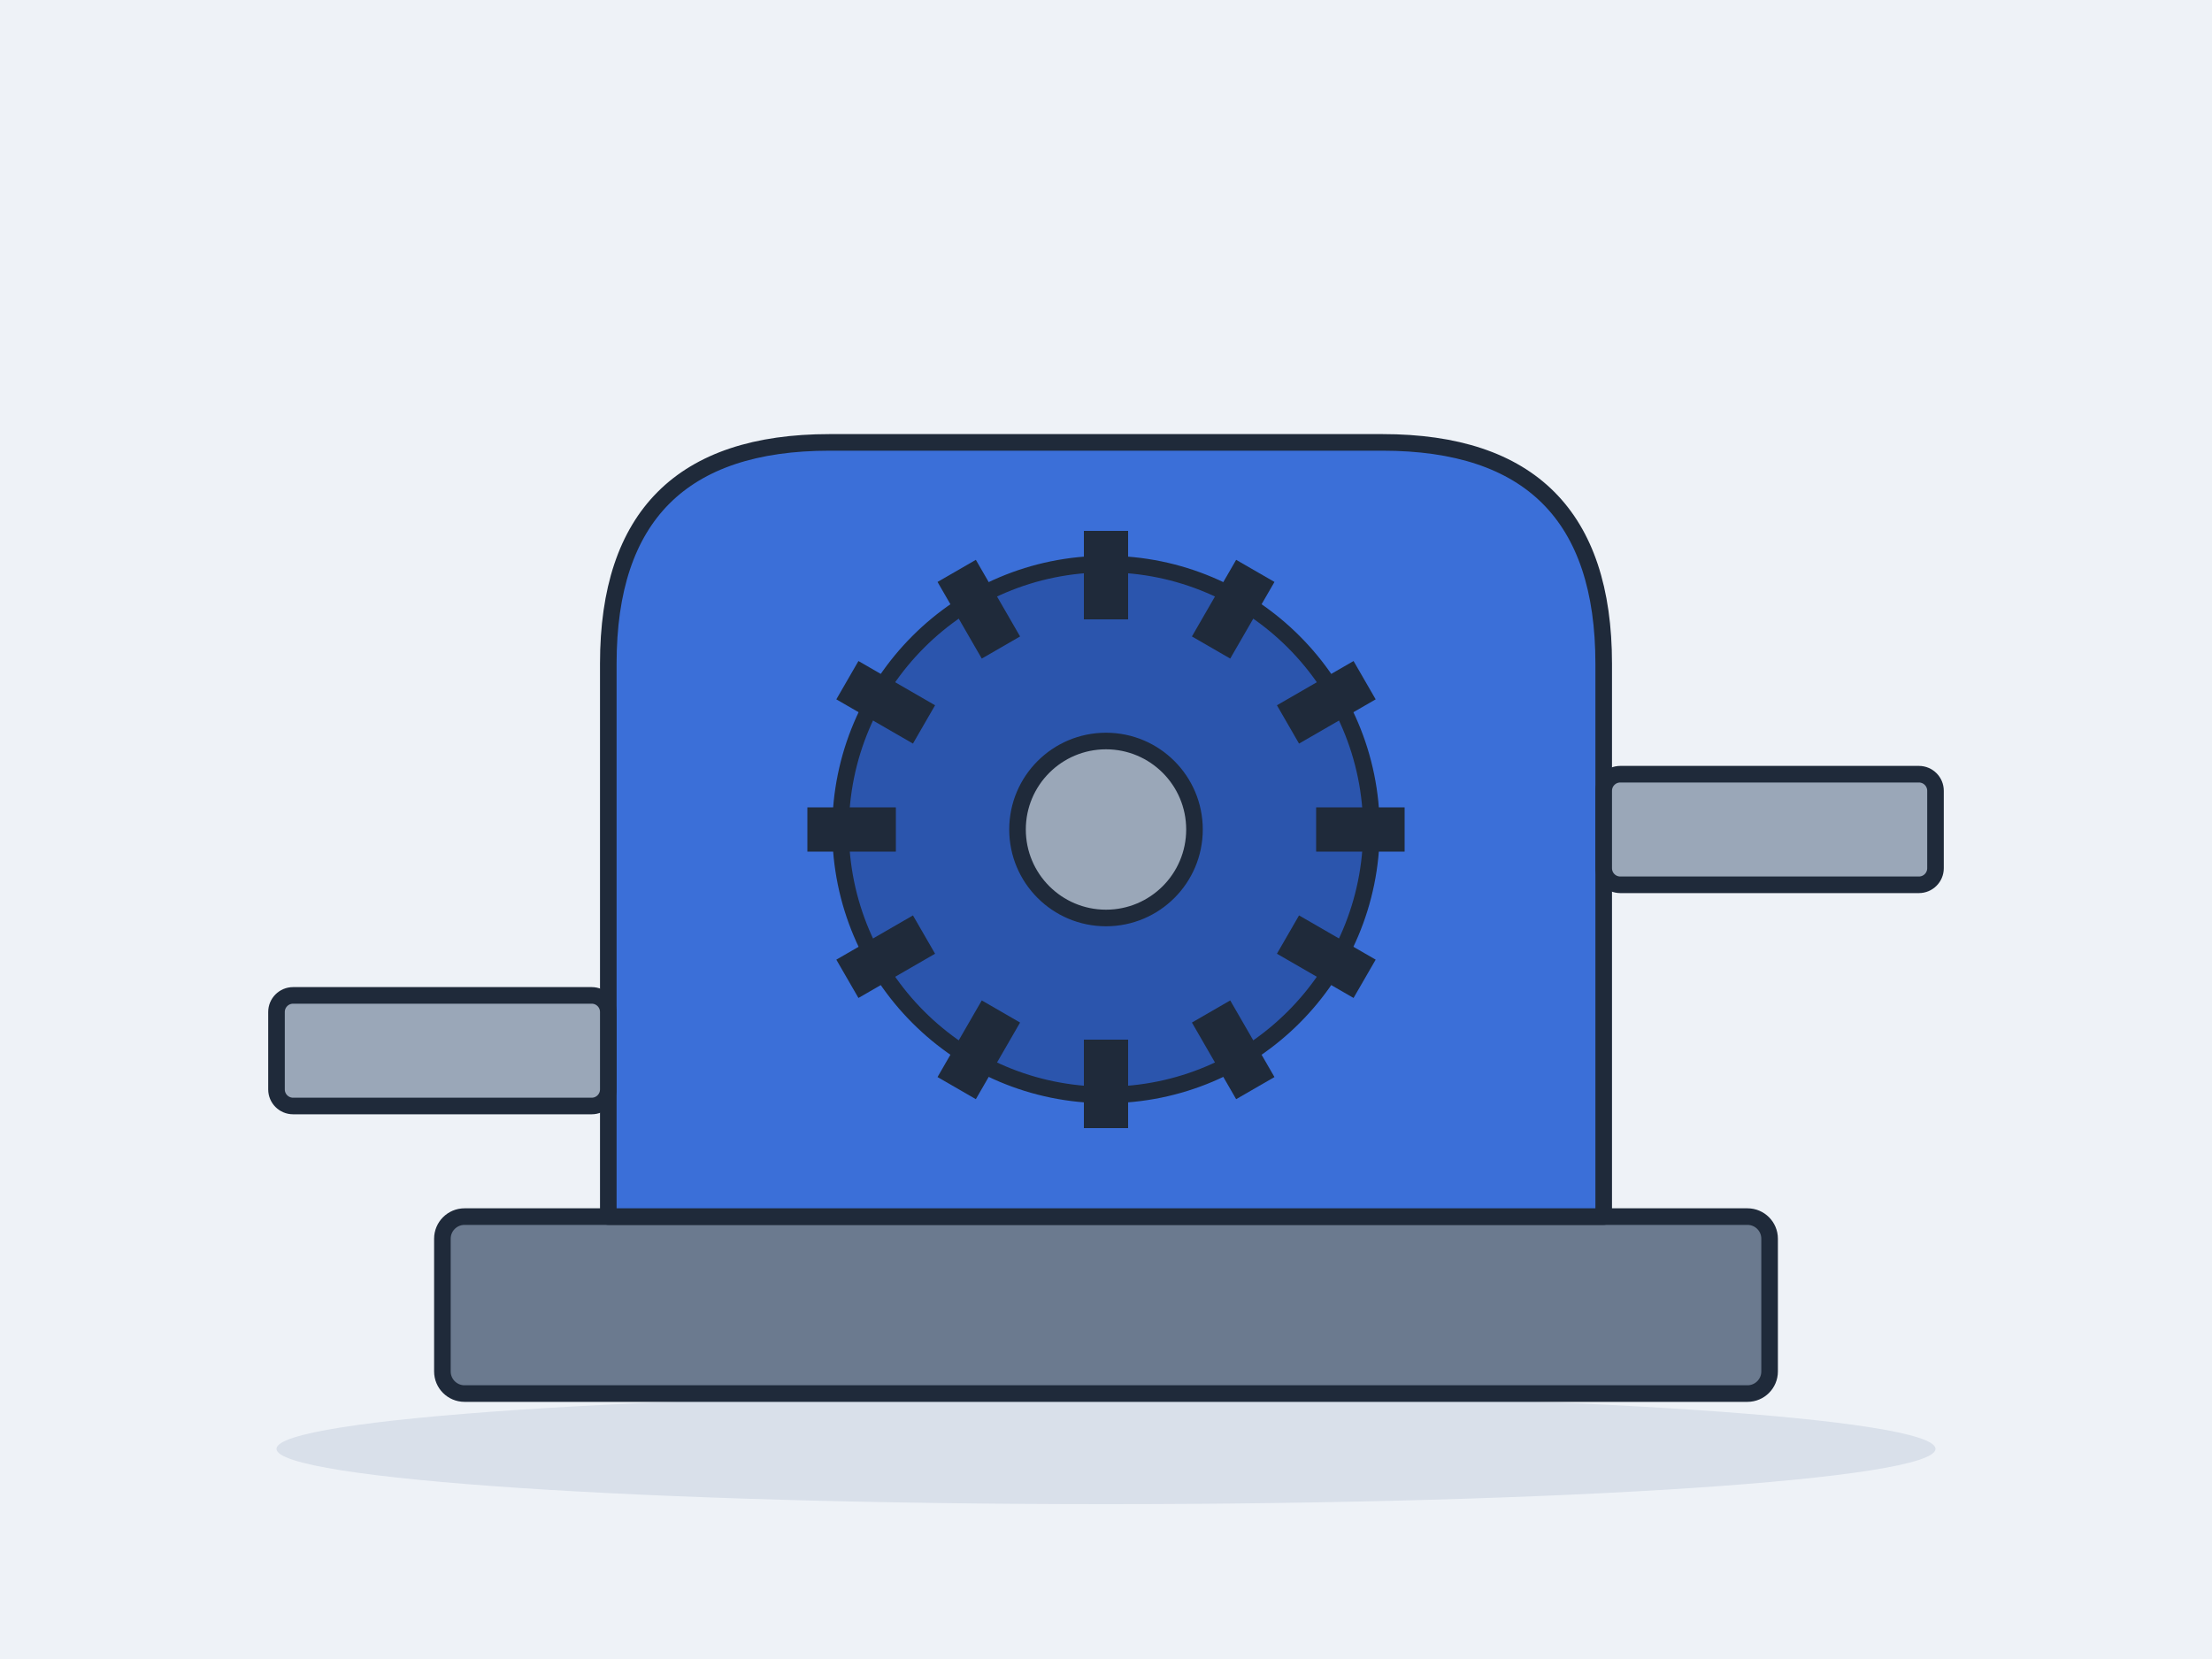
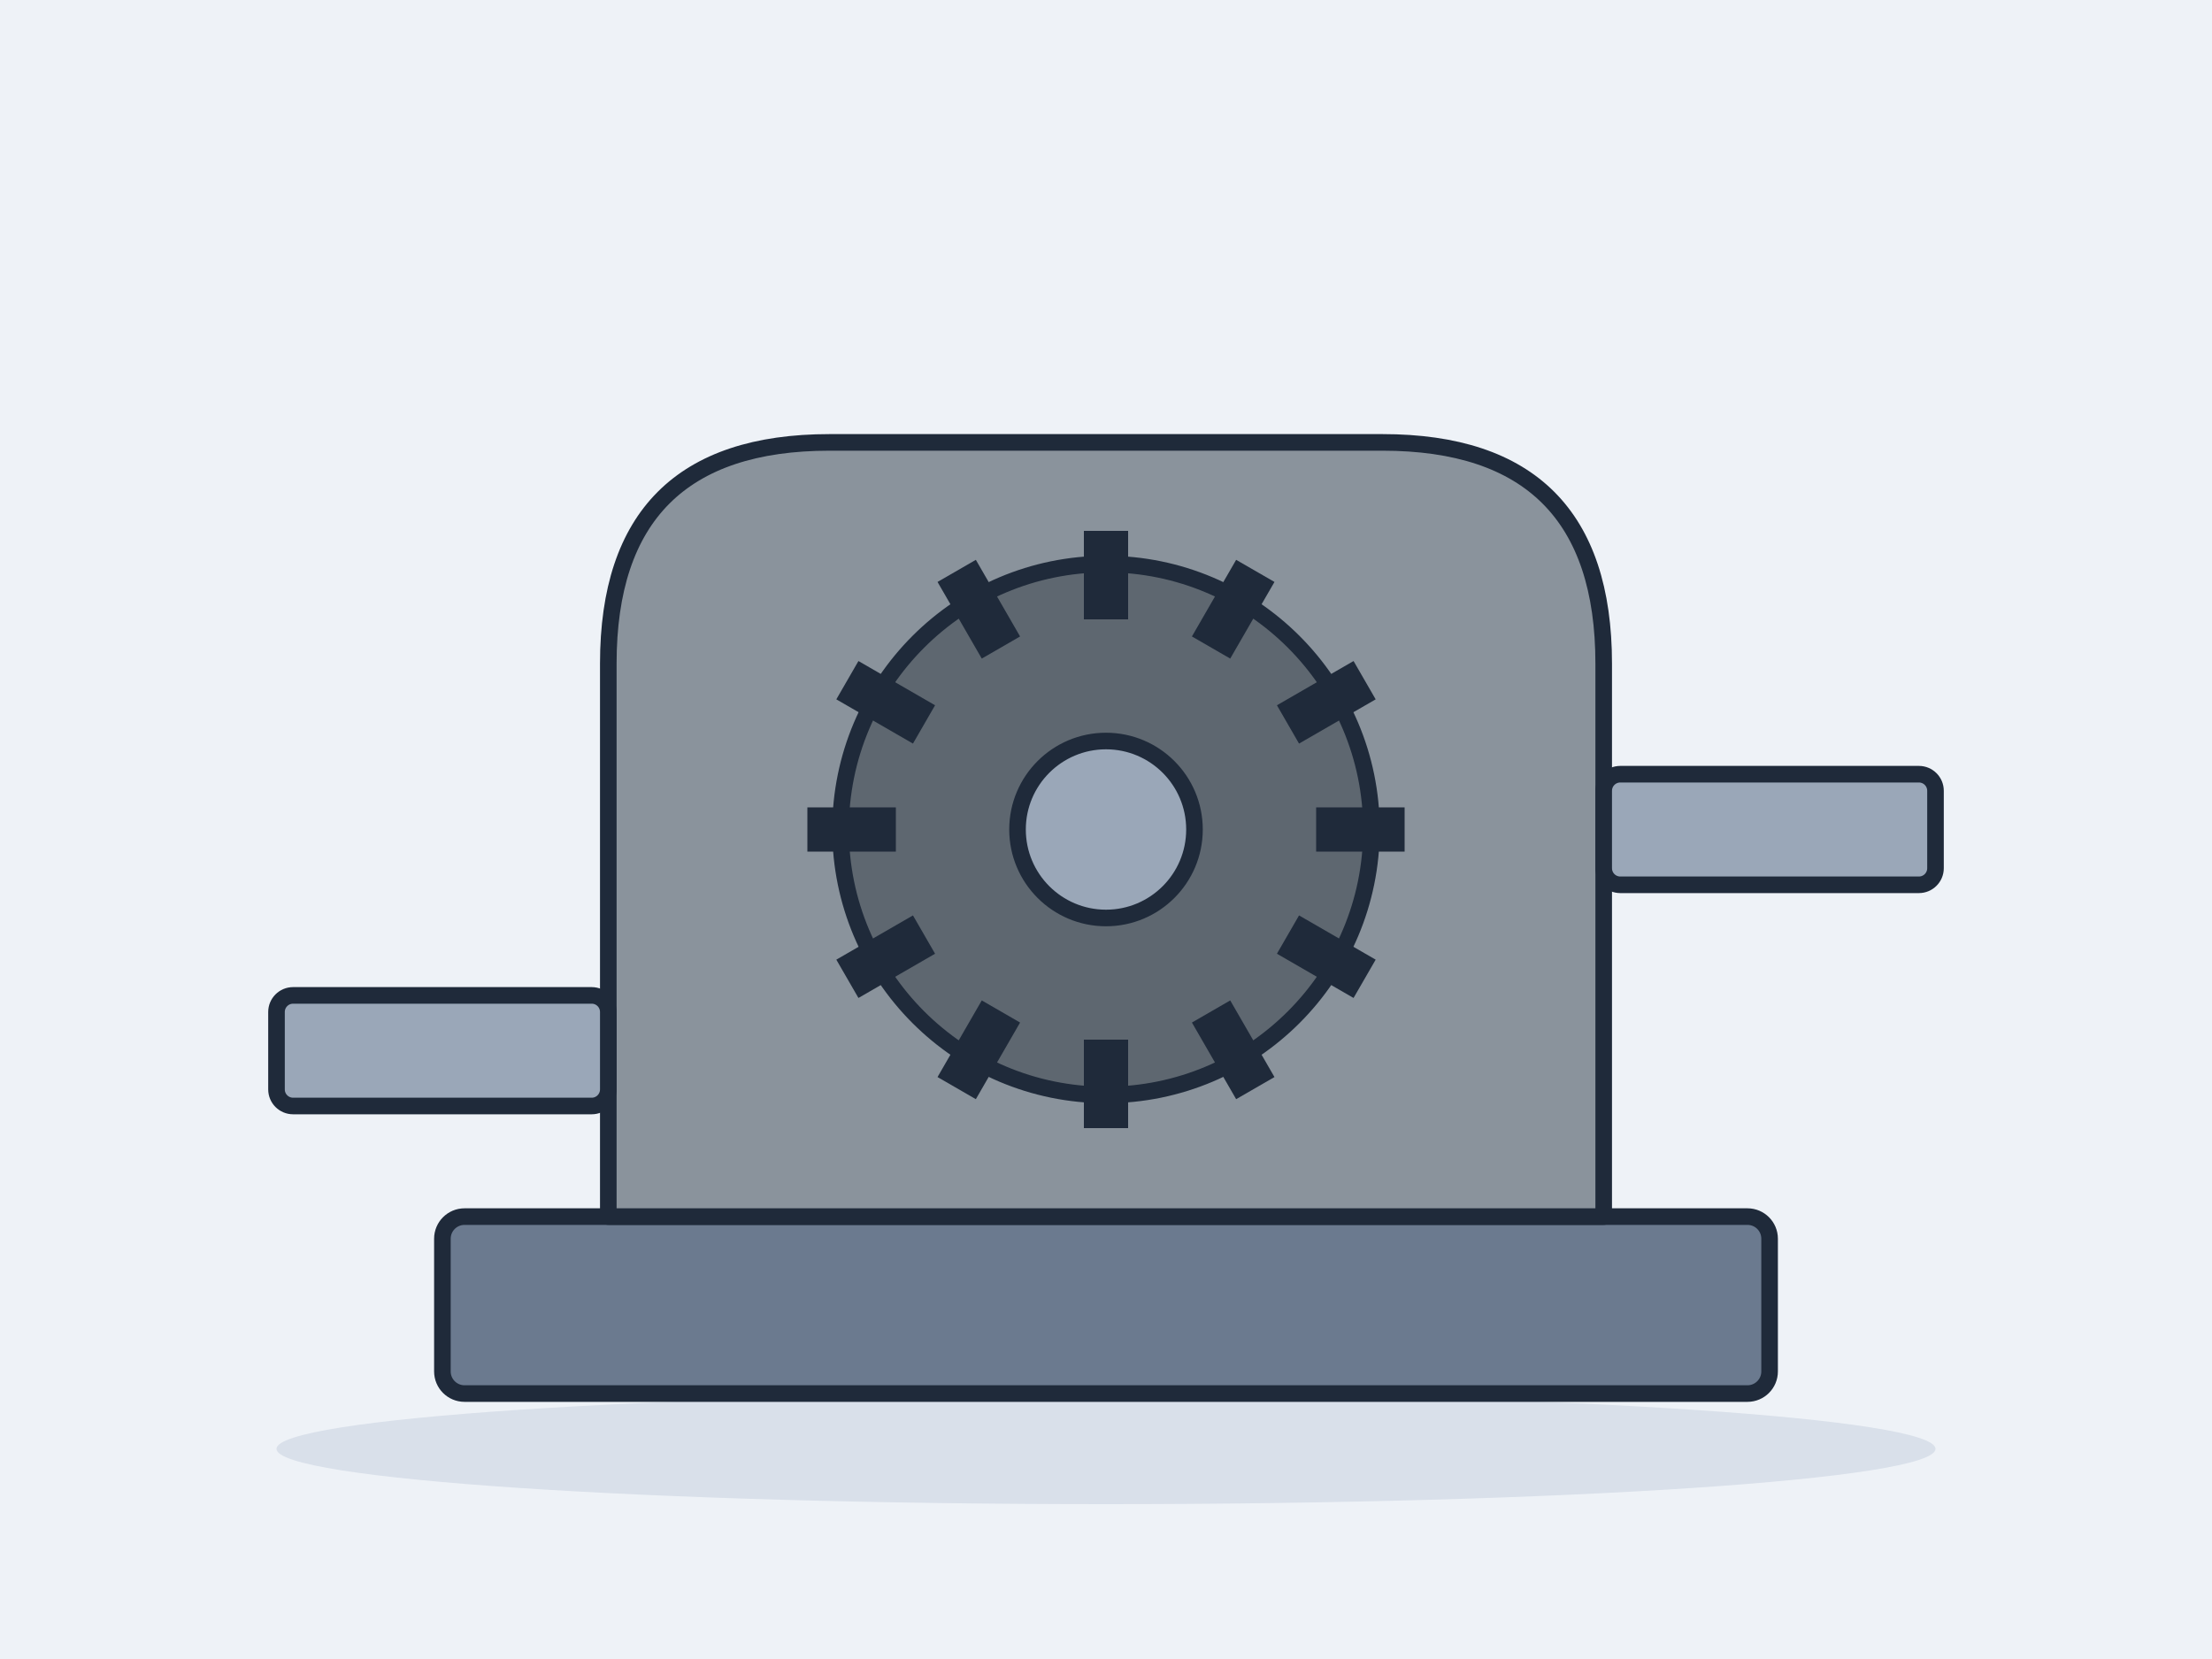
<svg xmlns="http://www.w3.org/2000/svg" viewBox="0 0 400 300">
  <rect width="400" height="300" fill="#eef2f7" />
  <ellipse cx="200" cy="262" rx="150" ry="10" fill="#d9e0ea" />
  <rect x="80" y="220" width="240" height="32" rx="4" fill="#6b7a8f" stroke="#1f2a3a" stroke-width="3" stroke-linejoin="round" />
-   <path d="M110 220 L110 120 Q110 80 150 80 L250 80 Q290 80 290 120 L290 220 Z" fill="#3b6fd8" stroke="#1f2a3a" stroke-width="3" stroke-linejoin="round" />
-   <circle cx="200" cy="150" r="48" fill="#2b55ad" stroke="#1f2a3a" stroke-width="3" stroke-linejoin="round" />
+   <path d="M110 220 L110 120 Q110 80 150 80 L250 80 Q290 80 290 120 L290 220 Z" fill="#8A939C" stroke="#1f2a3a" stroke-width="3" stroke-linejoin="round" />
+   <circle cx="200" cy="150" r="48" fill="#5E6770" stroke="#1f2a3a" stroke-width="3" stroke-linejoin="round" />
  <rect x="196" y="96" width="8" height="16" fill="#1f2a3a" transform="rotate(0 200 150)" />
  <rect x="196" y="96" width="8" height="16" fill="#1f2a3a" transform="rotate(30 200 150)" />
  <rect x="196" y="96" width="8" height="16" fill="#1f2a3a" transform="rotate(60 200 150)" />
  <rect x="196" y="96" width="8" height="16" fill="#1f2a3a" transform="rotate(90 200 150)" />
  <rect x="196" y="96" width="8" height="16" fill="#1f2a3a" transform="rotate(120 200 150)" />
  <rect x="196" y="96" width="8" height="16" fill="#1f2a3a" transform="rotate(150 200 150)" />
  <rect x="196" y="96" width="8" height="16" fill="#1f2a3a" transform="rotate(180 200 150)" />
  <rect x="196" y="96" width="8" height="16" fill="#1f2a3a" transform="rotate(210 200 150)" />
  <rect x="196" y="96" width="8" height="16" fill="#1f2a3a" transform="rotate(240 200 150)" />
  <rect x="196" y="96" width="8" height="16" fill="#1f2a3a" transform="rotate(270 200 150)" />
  <rect x="196" y="96" width="8" height="16" fill="#1f2a3a" transform="rotate(300 200 150)" />
  <rect x="196" y="96" width="8" height="16" fill="#1f2a3a" transform="rotate(330 200 150)" />
  <circle cx="200" cy="150" r="16" fill="#9aa7b8" stroke="#1f2a3a" stroke-width="3" stroke-linejoin="round" />
  <rect x="290" y="140" width="60" height="20" rx="3" fill="#9aa7b8" stroke="#1f2a3a" stroke-width="3" stroke-linejoin="round" />
  <rect x="50" y="180" width="60" height="20" rx="3" fill="#9aa7b8" stroke="#1f2a3a" stroke-width="3" stroke-linejoin="round" />
</svg>
